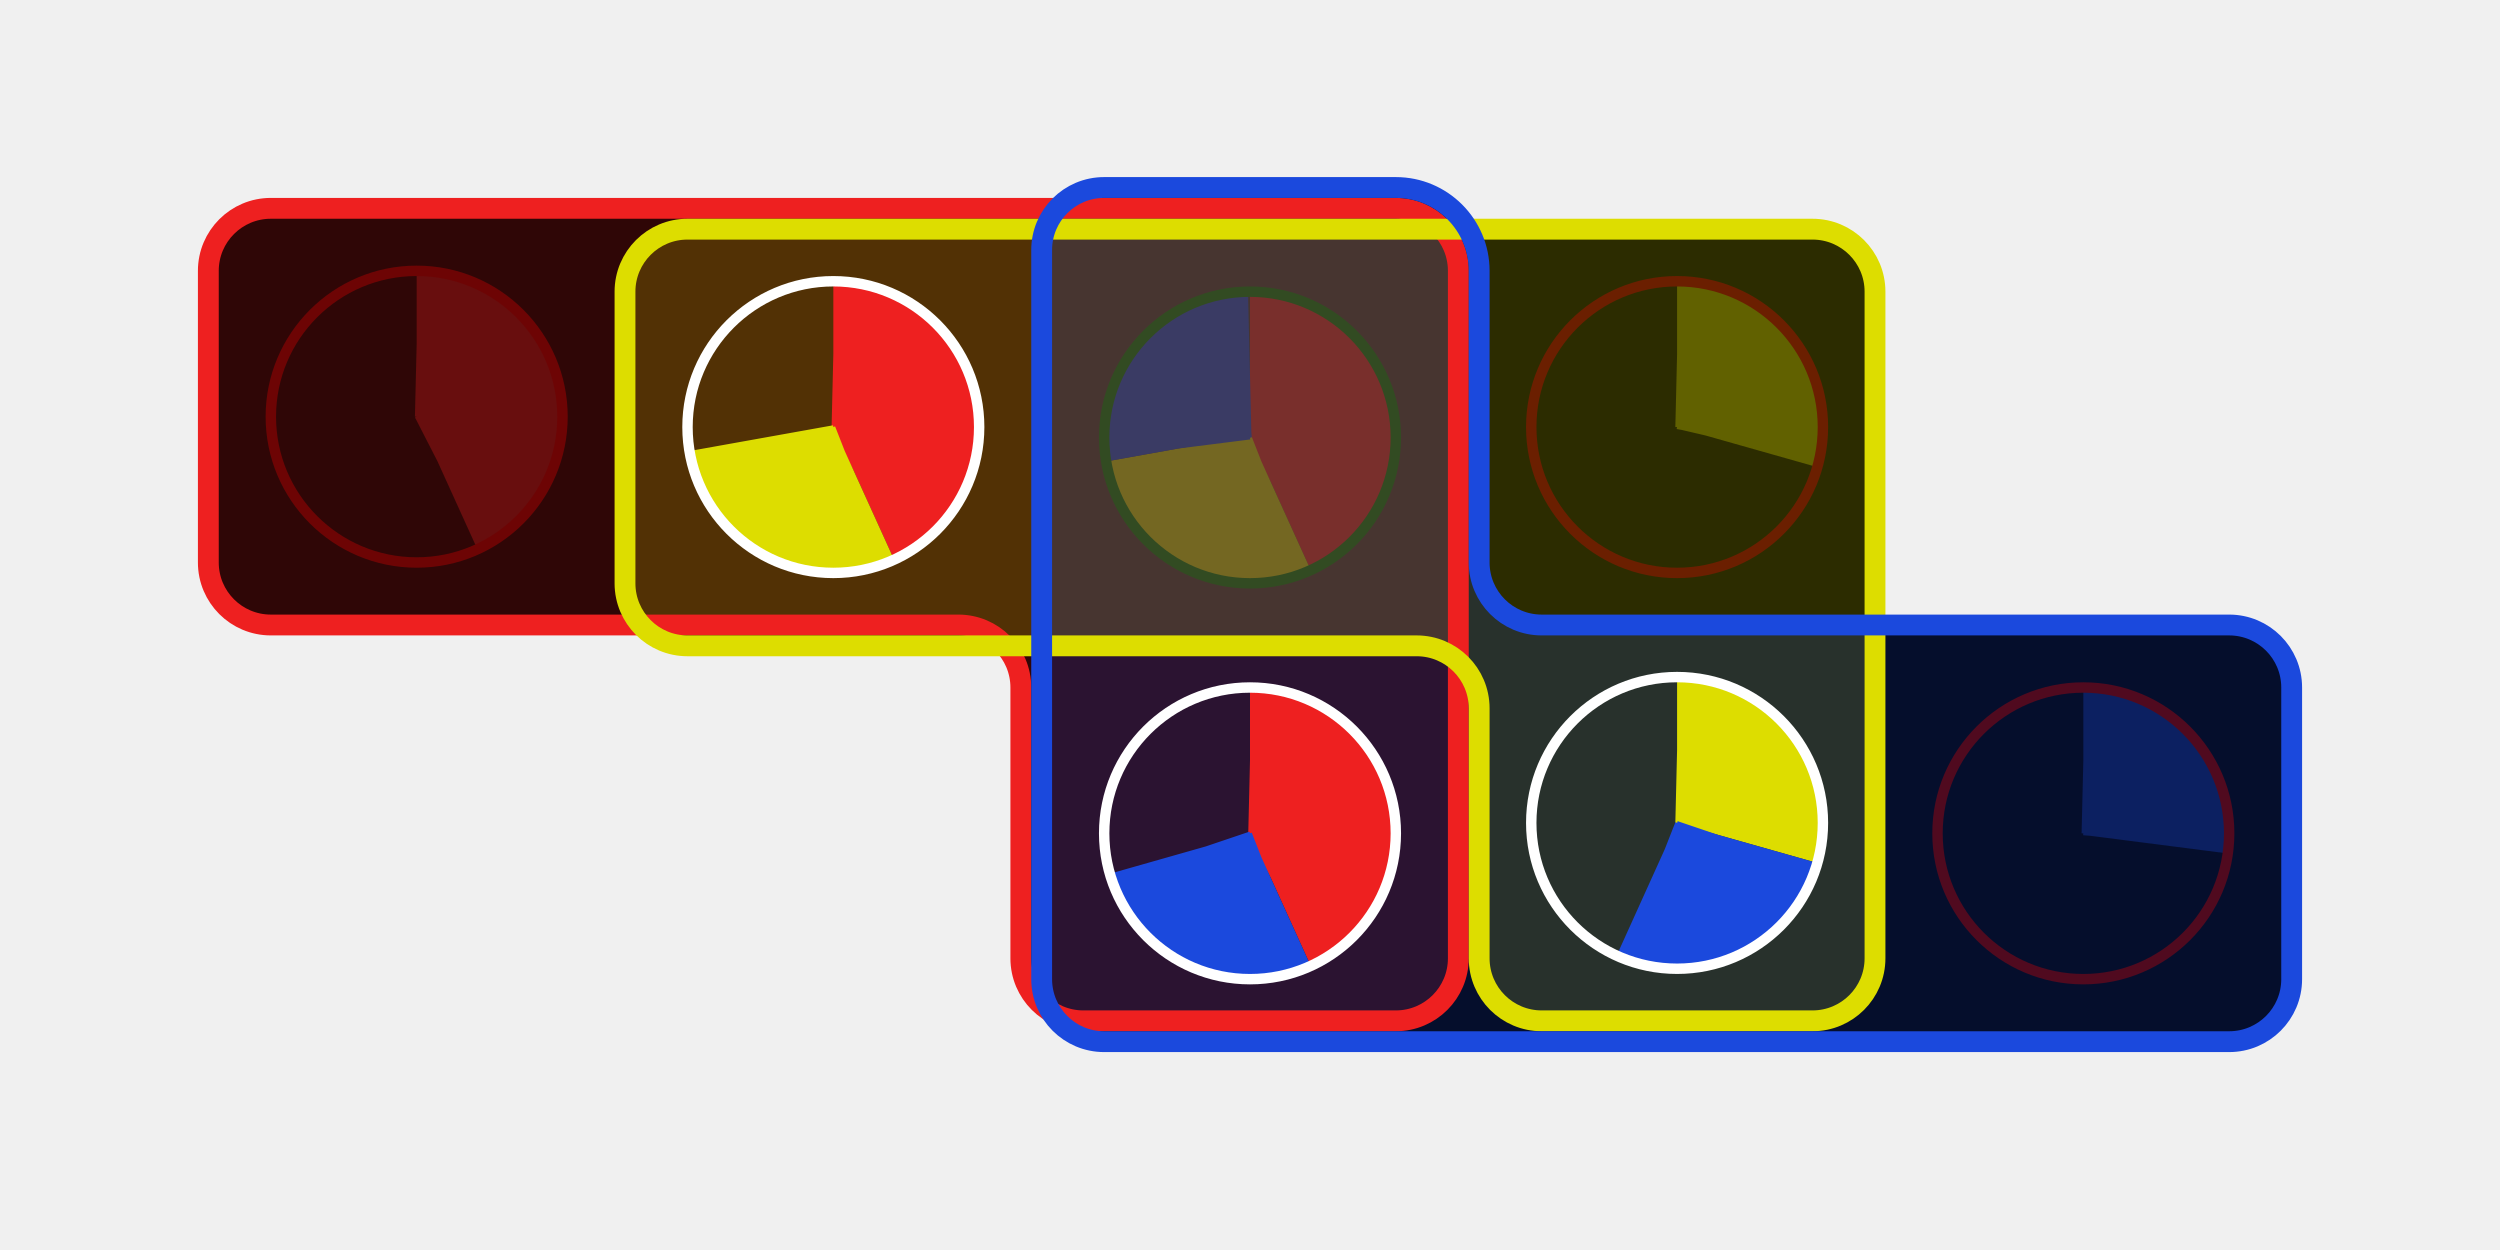
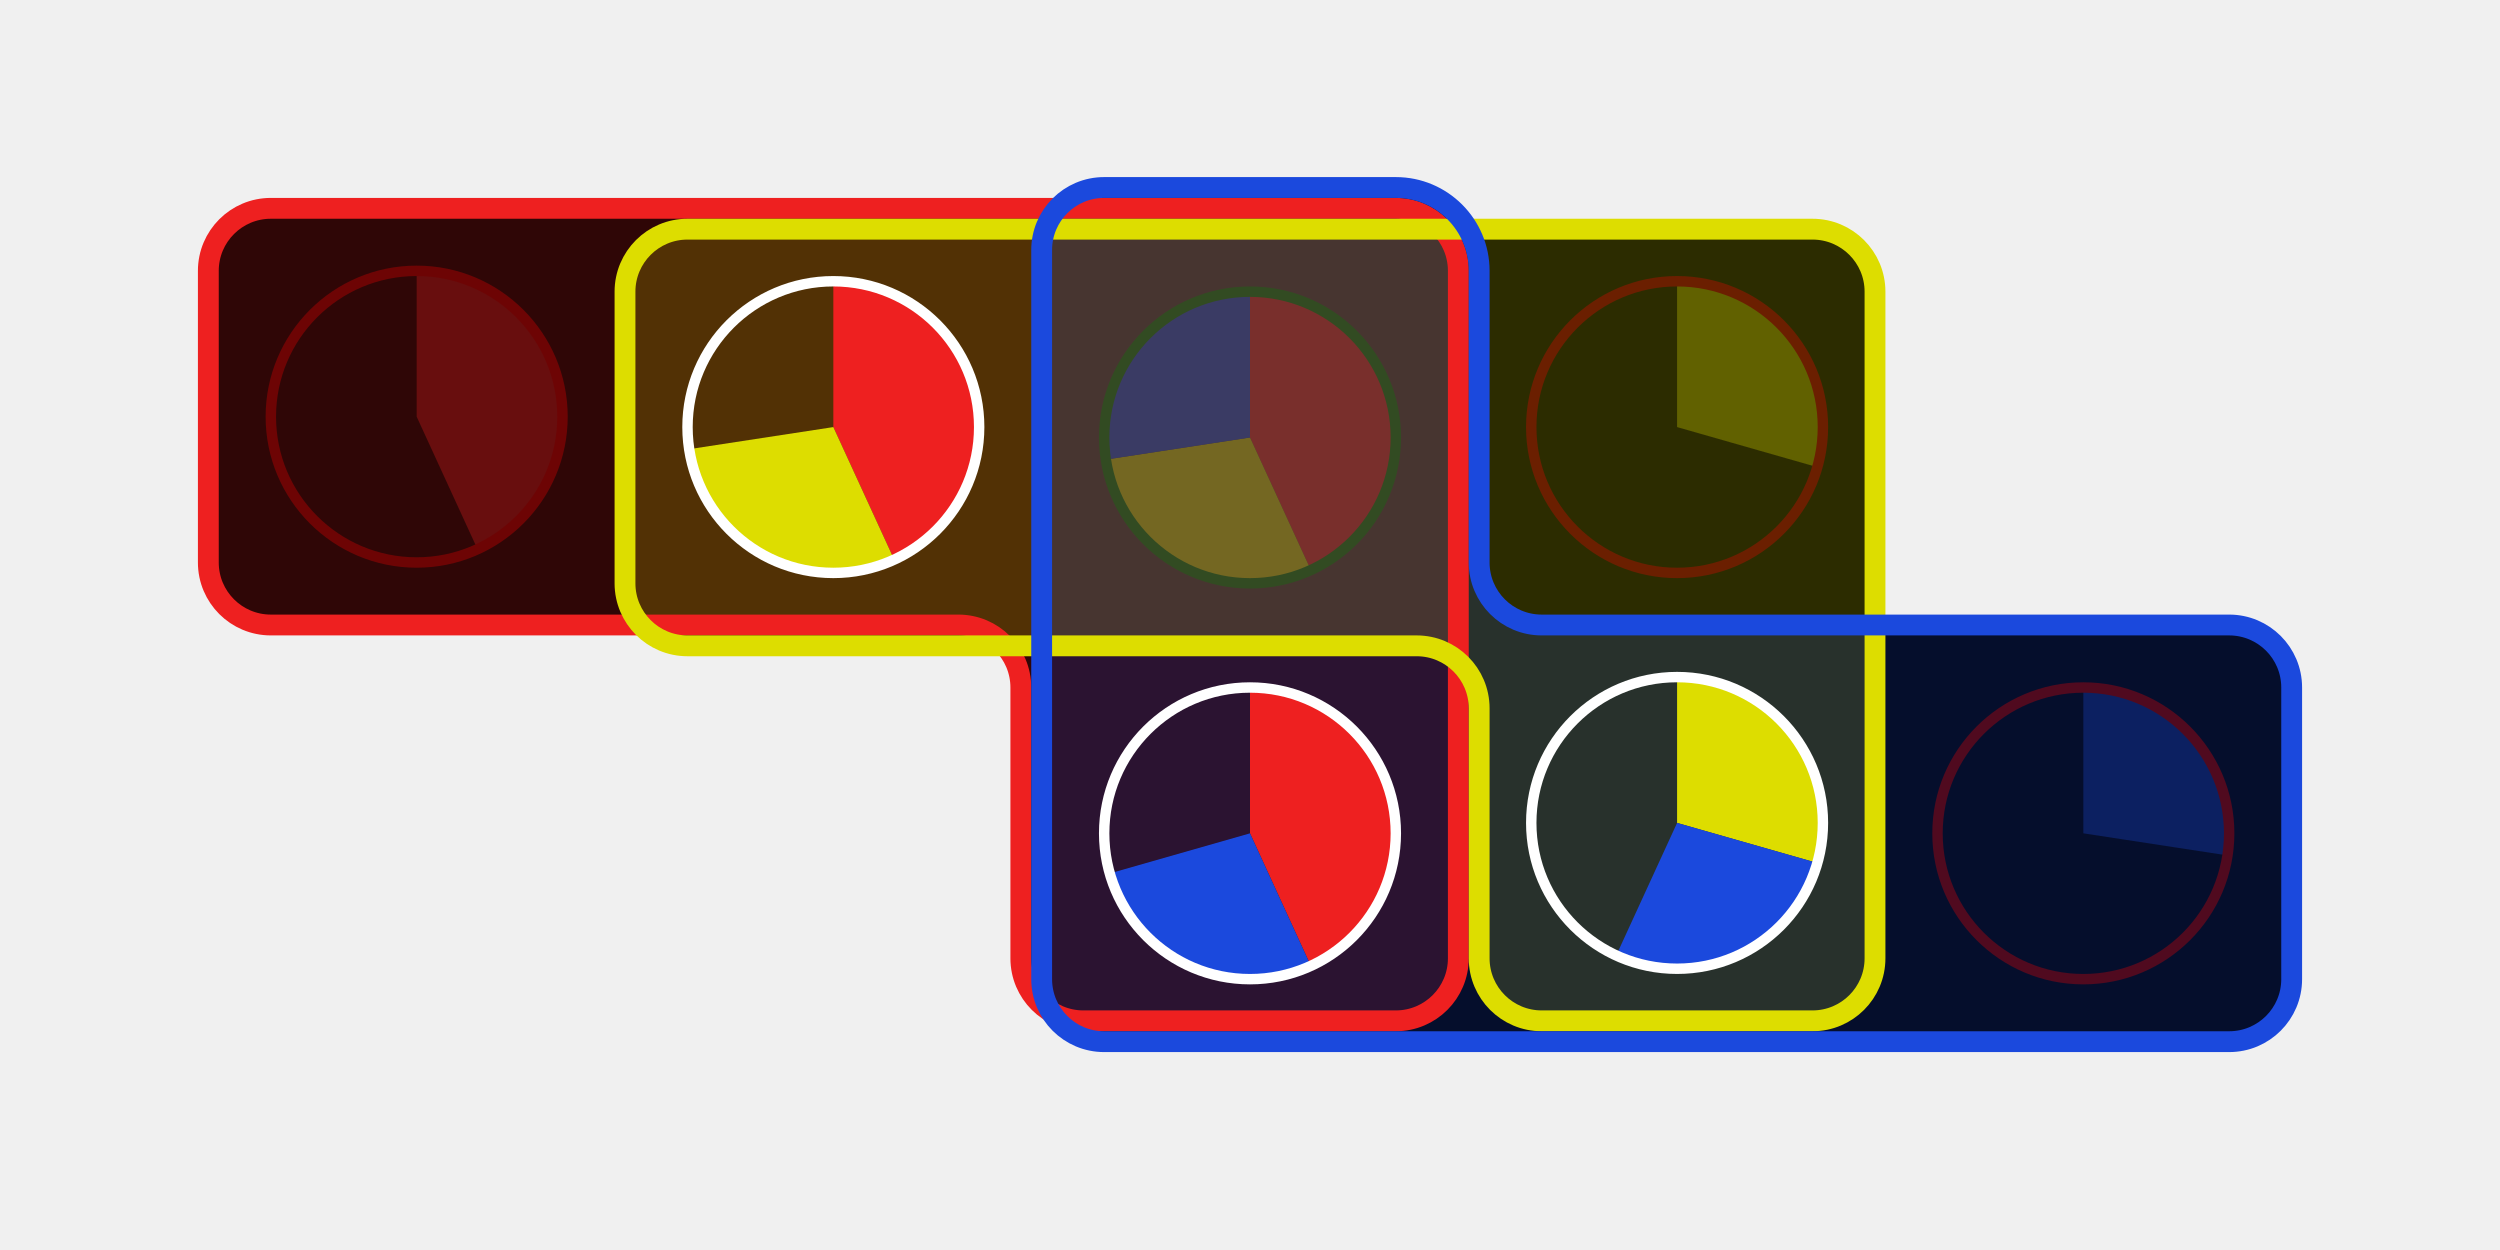
<svg xmlns="http://www.w3.org/2000/svg" viewBox="-0.5 -0.5 6 3" width="480px">
  <defs>
    <mask id="background_mask">
      <path d="M0.15,1 A0.15,0.15,0,0,1,0,0.85 L0,0.15 A0.15,0.15,0,0,1,0.15,0 L2.85,0 A0.15,0.15,0,0,1,3,0.15 L3,1.8 A0.15,0.15,0,0,1,2.85,1.95 L2.1,1.95 A0.15,0.15,0,0,1,1.95,1.8 L1.95,1.15 A0.15,0.15,0,0,0,1.8,1 z" fill="white" stroke="none" />
      <path d="M1.15,1.05 A0.15,0.15,0,0,1,1,0.9 L1,0.2 A0.15,0.15,0,0,1,1.15,0.05 L3.85,0.05 A0.15,0.15,0,0,1,4,0.2 L4,1.8 A0.15,0.15,0,0,1,3.85,1.95 L3.2,1.95 A0.15,0.15,0,0,1,3.05,1.8 L3.05,1.2 A0.15,0.15,0,0,0,2.9,1.05 z" fill="white" stroke="none" />
      <path d="M2.15,2 A0.15,0.15,0,0,1,2,1.85 L2,0.1 A0.15,0.15,0,0,1,2.15,-0.05 L2.85,-0.05 A0.2,0.2,0,0,1,3.05,0.15 L3.05,0.85 A0.15,0.15,0,0,0,3.2,1 L4.85,1 A0.15,0.15,0,0,1,5,1.15 L5,1.85 A0.15,0.15,0,0,1,4.85,2 z" fill="white" stroke="none" />
    </mask>
  </defs>
  <rect height="3" mask="url(#background_mask)" width="6" x="-0.5" y="-0.5" />
  <path d="M0.15,1 A0.15,0.15,0,0,1,0,0.85 L0,0.15 A0.15,0.15,0,0,1,0.15,0 L2.85,0 A0.15,0.15,0,0,1,3,0.15 L3,1.8 A0.15,0.15,0,0,1,2.85,1.95 L2.1,1.95 A0.15,0.15,0,0,1,1.95,1.8 L1.95,1.15 A0.15,0.15,0,0,0,1.8,1 z" fill="#EE2020" fill-opacity="0.2" stroke="none" />
  <path d="M1.15,1.05 A0.15,0.15,0,0,1,1,0.9 L1,0.2 A0.15,0.15,0,0,1,1.15,0.05 L3.85,0.05 A0.15,0.15,0,0,1,4,0.2 L4,1.8 A0.15,0.15,0,0,1,3.85,1.95 L3.2,1.95 A0.15,0.15,0,0,1,3.05,1.8 L3.05,1.2 A0.15,0.15,0,0,0,2.9,1.05 z" fill="#DDDD00" fill-opacity="0.2" stroke="none" />
  <path d="M2.15,2 A0.15,0.15,0,0,1,2,1.85 L2,0.1 A0.15,0.15,0,0,1,2.15,-0.05 L2.85,-0.05 A0.2,0.2,0,0,1,3.05,0.15 L3.05,0.85 A0.15,0.15,0,0,0,3.2,1 L4.85,1 A0.15,0.15,0,0,1,5,1.15 L5,1.85 A0.15,0.15,0,0,1,4.85,2 z" fill="#1B49DD" fill-opacity="0.2" stroke="none" />
  <path d="M0.15,1 A0.15,0.15,0,0,1,0,0.85 L0,0.15 A0.15,0.15,0,0,1,0.15,0 L2.85,0 A0.15,0.15,0,0,1,3,0.15 L3,1.8 A0.15,0.15,0,0,1,2.85,1.95 L2.1,1.95 A0.15,0.15,0,0,1,1.95,1.8 L1.95,1.15 A0.15,0.15,0,0,0,1.8,1 z" fill="none" stroke="#EE2020" stroke-width="0.05" />
  <path d="M1.15,1.05 A0.15,0.15,0,0,1,1,0.9 L1,0.2 A0.15,0.15,0,0,1,1.15,0.05 L3.85,0.05 A0.15,0.15,0,0,1,4,0.2 L4,1.8 A0.15,0.15,0,0,1,3.85,1.95 L3.2,1.95 A0.15,0.15,0,0,1,3.05,1.8 L3.05,1.2 A0.15,0.15,0,0,0,2.9,1.05 z" fill="none" stroke="#DDDD00" stroke-width="0.05" />
  <path d="M2.15,2 A0.15,0.15,0,0,1,2,1.85 L2,0.1 A0.15,0.15,0,0,1,2.15,-0.05 L2.85,-0.05 A0.2,0.2,0,0,1,3.05,0.15 L3.05,0.85 A0.15,0.15,0,0,0,3.2,1 L4.85,1 A0.15,0.15,0,0,1,5,1.15 L5,1.85 A0.15,0.15,0,0,1,4.85,2 z" fill="none" stroke="#1B49DD" stroke-width="0.05" />
-   <g opacity="0.3" transform="rotate(-90 0.5 0.5)">
-     <circle cx="0.5" cy="0.5" fill="transparent" r="0.175" stroke="#EE2020" stroke-dasharray="0.474, 1.1" stroke-width="0.35" />
+   <g opacity="0.3">
+     <path d="M0.5,0.5 L0.5,0.15 A0.35,0.35,0,0,1,0.646,0.818 z" fill="#EE2020" stroke="none" />
    <circle cx="0.5" cy="0.5" fill="transparent" r="0.35" stroke="red" stroke-width="0.025" />
  </g>
-   <g transform="rotate(-90 1.5 0.525)">
-     <circle cx="1.5" cy="0.525" fill="transparent" r="0.175" stroke="#EE2020" stroke-dasharray="0.474, 1.1" stroke-width="0.35" />
-     <circle cx="1.5" cy="0.525" fill="transparent" r="0.175" stroke="#DDDD00" stroke-dasharray="0.324, 1.1" stroke-dashoffset="-0.474" stroke-width="0.35" />
+   <g>
+     <path d="M1.5,0.525 L1.5,0.175 A0.35,0.35,0,0,1,1.646,0.843 z" fill="#EE2020" stroke="none" />
+     <path d="M1.5,0.525 L1.646,0.843 A0.35,0.35,0,0,1,1.154,0.578 z" fill="#DDDD00" stroke="none" />
    <circle cx="1.5" cy="0.525" fill="transparent" r="0.35" stroke="white" stroke-width="0.025" />
  </g>
-   <g opacity="0.3" transform="rotate(-90 2.5 0.55)">
-     <circle cx="2.5" cy="0.55" fill="transparent" r="0.175" stroke="#EE2020" stroke-dasharray="0.474, 1.1" stroke-width="0.35" />
-     <circle cx="2.5" cy="0.55" fill="transparent" r="0.175" stroke="#DDDD00" stroke-dasharray="0.324, 1.1" stroke-dashoffset="-0.474" stroke-width="0.35" />
-     <circle cx="2.5" cy="0.55" fill="transparent" r="0.175" stroke="#1B49DD" stroke-dasharray="0.301, 1.1" stroke-dashoffset="-0.798" stroke-width="0.35" />
+   <g opacity="0.3">
+     <path d="M2.5,0.55 L2.5,0.2 A0.35,0.35,0,0,1,2.646,0.868 z" fill="#EE2020" stroke="none" />
+     <path d="M2.5,0.55 L2.646,0.868 A0.35,0.35,0,0,1,2.154,0.603 z" fill="#DDDD00" stroke="none" />
+     <path d="M2.5,0.55 L2.154,0.603 A0.35,0.35,0,0,1,2.5,0.2 z" fill="#1B49DD" stroke="none" />
    <circle cx="2.5" cy="0.55" fill="transparent" r="0.35" stroke="green" stroke-width="0.025" />
  </g>
-   <g transform="rotate(-90 2.5 1.5)">
-     <circle cx="2.5" cy="1.5" fill="transparent" r="0.175" stroke="#EE2020" stroke-dasharray="0.474, 1.1" stroke-width="0.35" />
-     <circle cx="2.5" cy="1.5" fill="transparent" r="0.175" stroke="#1B49DD" stroke-dasharray="0.301, 1.1" stroke-dashoffset="-0.474" stroke-width="0.35" />
+   <g>
+     <path d="M2.5,1.5 L2.5,1.15 A0.35,0.35,0,0,1,2.646,1.818 z" fill="#EE2020" stroke="none" />
+     <path d="M2.5,1.5 L2.646,1.818 A0.35,0.35,0,0,1,2.164,1.596 z" fill="#1B49DD" stroke="none" />
    <circle cx="2.5" cy="1.5" fill="transparent" r="0.35" stroke="white" stroke-width="0.025" />
  </g>
-   <g opacity="0.3" transform="rotate(-90 3.525 0.525)">
-     <circle cx="3.525" cy="0.525" fill="transparent" r="0.175" stroke="#DDDD00" stroke-dasharray="0.324, 1.1" stroke-width="0.35" />
+   <g opacity="0.3">
+     <path d="M3.525,0.525 L3.525,0.175 A0.35,0.35,0,0,1,3.861,0.621 z" fill="#DDDD00" stroke="none" />
    <circle cx="3.525" cy="0.525" fill="transparent" r="0.35" stroke="red" stroke-width="0.025" />
  </g>
-   <g transform="rotate(-90 3.525 1.475)">
-     <circle cx="3.525" cy="1.475" fill="transparent" r="0.175" stroke="#DDDD00" stroke-dasharray="0.324, 1.1" stroke-width="0.35" />
-     <circle cx="3.525" cy="1.475" fill="transparent" r="0.175" stroke="#1B49DD" stroke-dasharray="0.301, 1.1" stroke-dashoffset="-0.324" stroke-width="0.35" />
+   <g>
+     <path d="M3.525,1.475 L3.525,1.125 A0.35,0.35,0,0,1,3.861,1.571 z" fill="#DDDD00" stroke="none" />
+     <path d="M3.525,1.475 L3.861,1.571 A0.35,0.35,0,0,1,3.379,1.793 z" fill="#1B49DD" stroke="none" />
    <circle cx="3.525" cy="1.475" fill="transparent" r="0.35" stroke="white" stroke-width="0.025" />
  </g>
-   <g opacity="0.3" transform="rotate(-90 4.5 1.5)">
-     <circle cx="4.5" cy="1.5" fill="transparent" r="0.175" stroke="#1B49DD" stroke-dasharray="0.301, 1.1" stroke-width="0.35" />
+   <g opacity="0.3">
+     <path d="M4.5,1.5 L4.5,1.15 A0.35,0.35,0,0,1,4.846,1.553 z" fill="#1B49DD" stroke="none" />
    <circle cx="4.5" cy="1.5" fill="transparent" r="0.35" stroke="red" stroke-width="0.025" />
  </g>
</svg>
